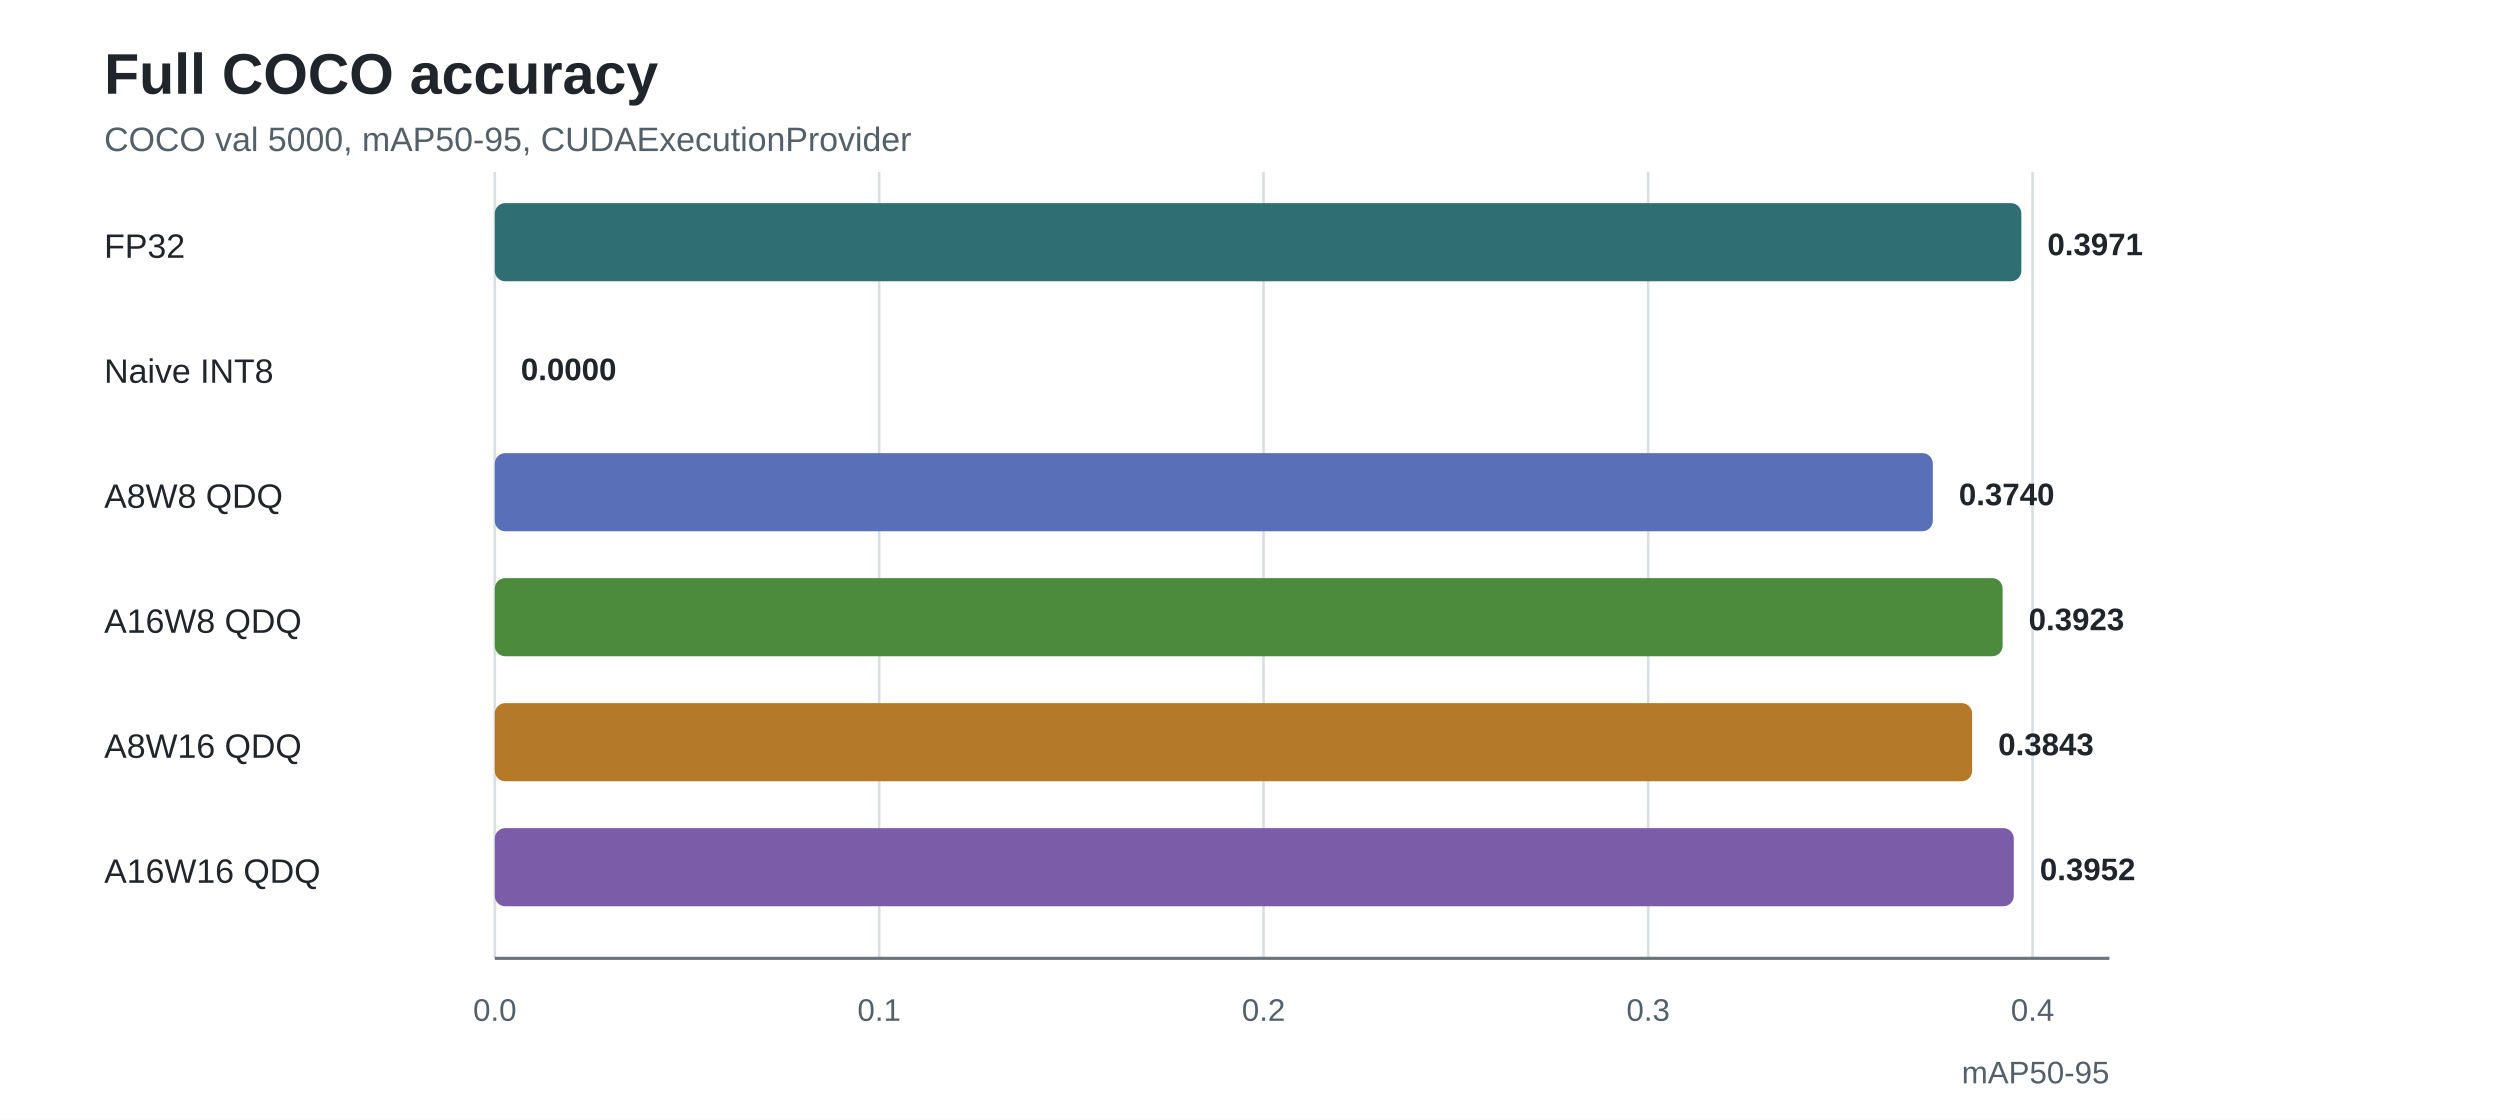
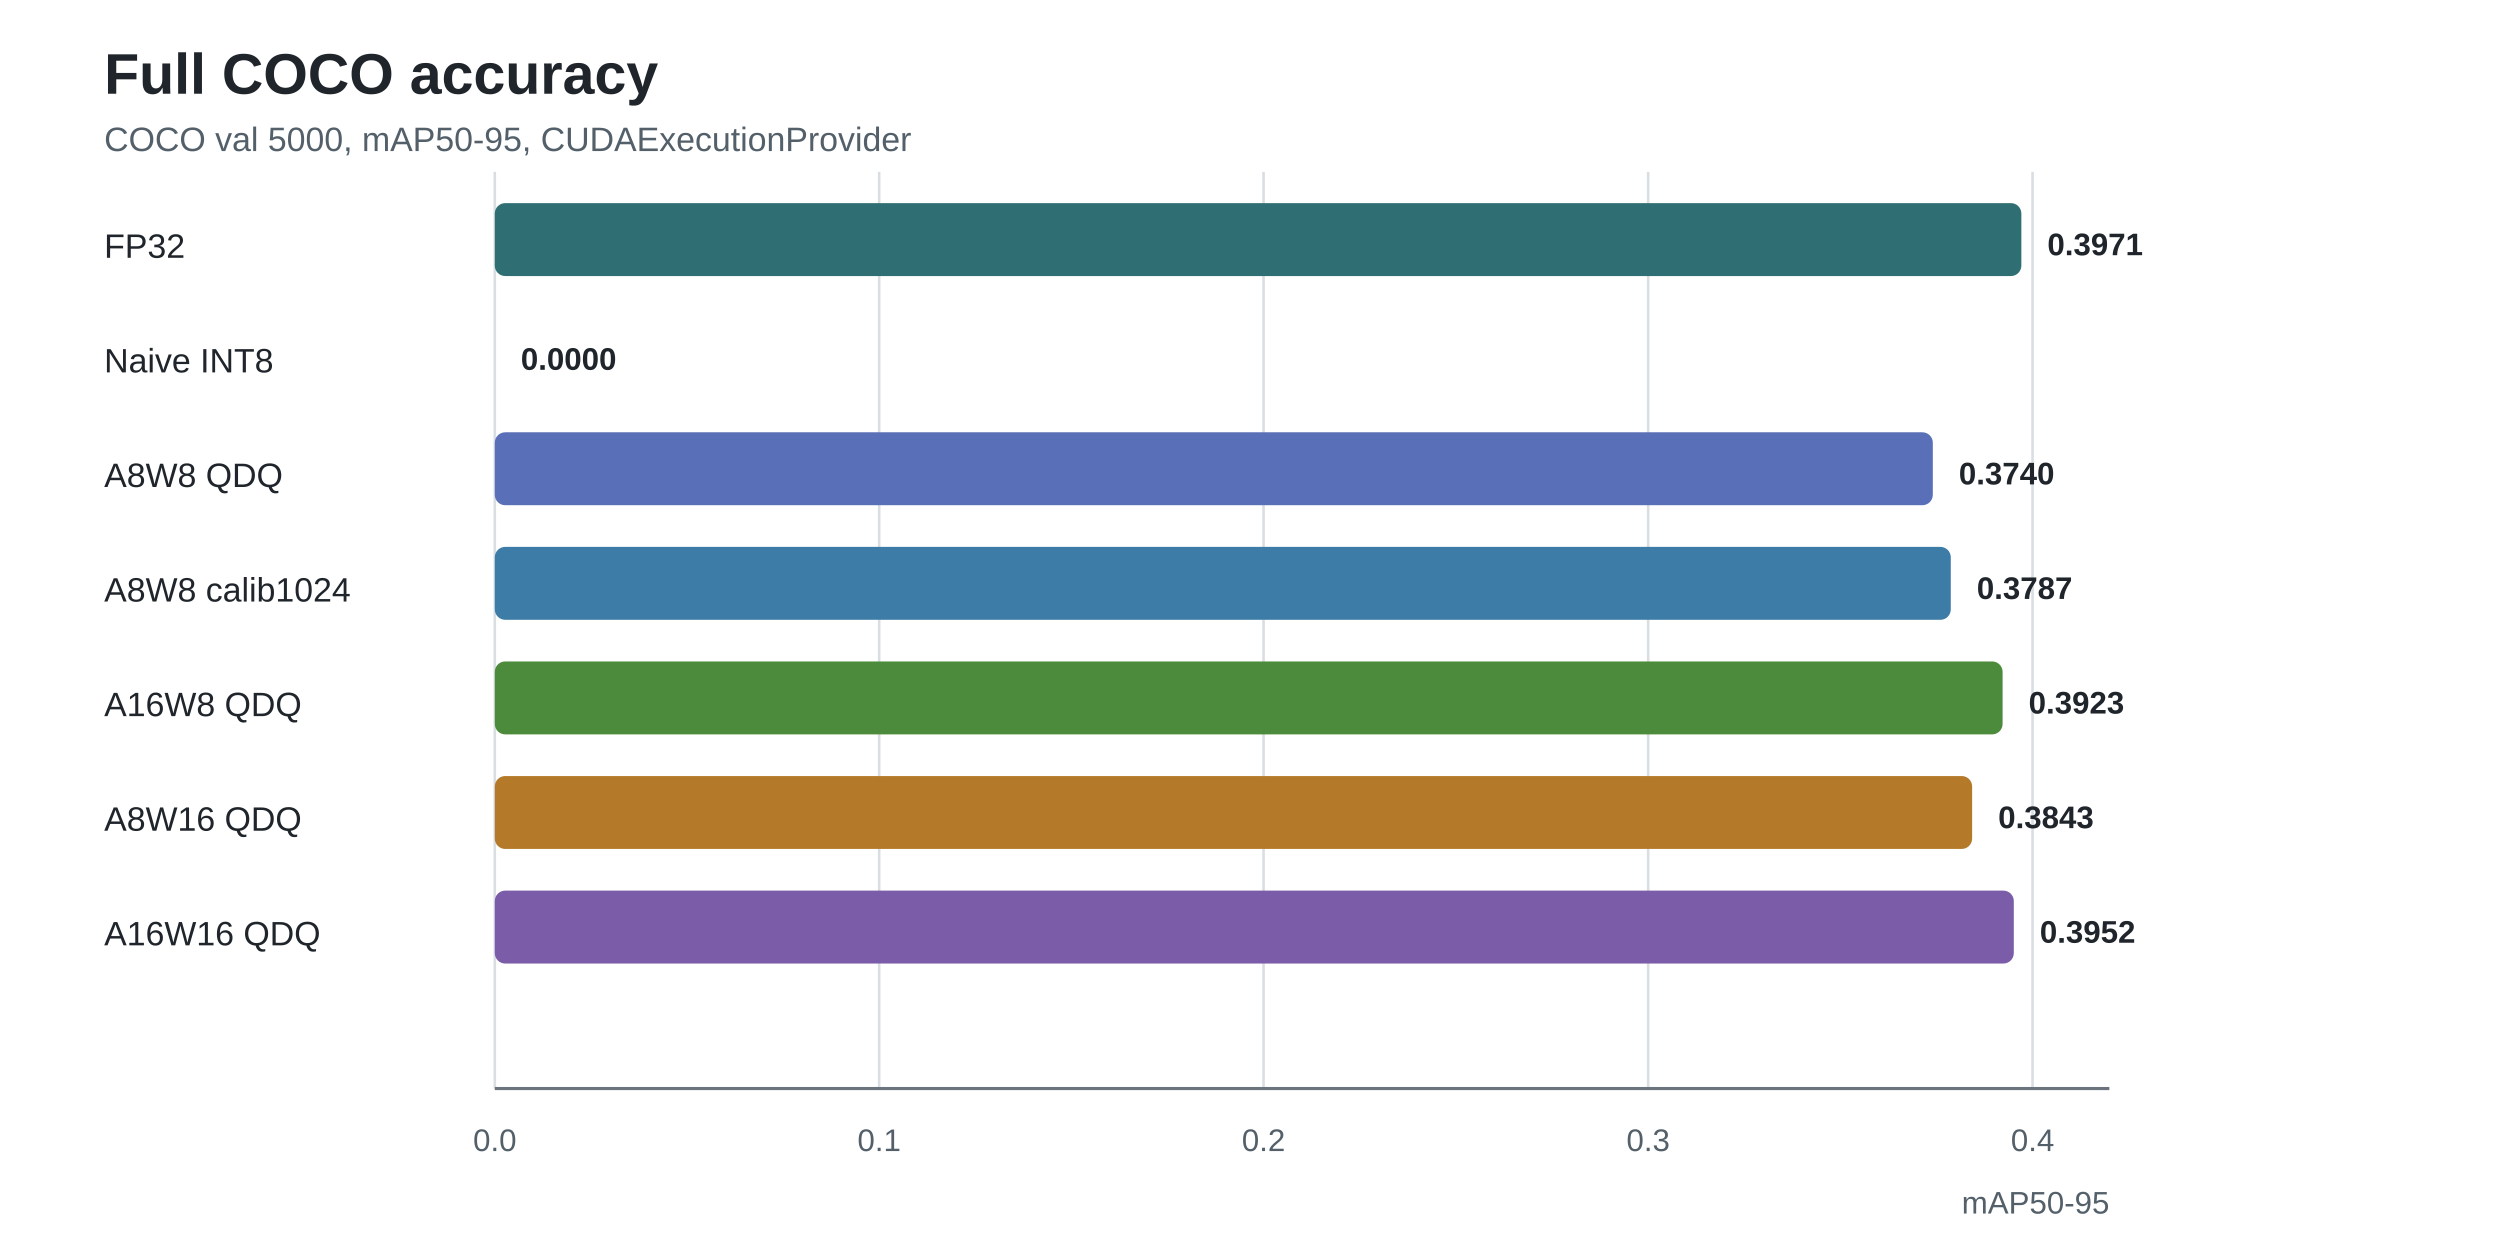
- <svg xmlns="http://www.w3.org/2000/svg" width="960" height="430" viewBox="0 0 960 430" role="img">
+ <svg xmlns="http://www.w3.org/2000/svg" width="960" height="480" viewBox="0 0 960 480" role="img">
  <style>
    text { font-family: Arial, Helvetica, sans-serif; fill: #1f252b; }
    .title { font-size: 22px; font-weight: 700; }
    .subtitle { font-size: 13px; fill: #53606a; }
    .axis { font-size: 12px; fill: #53606a; }
    .label { font-size: 13px; }
    .value { font-size: 12px; font-weight: 700; }
    .grid { stroke: #d9dee3; stroke-width: 1; }
    .axis-line { stroke: #6b747c; stroke-width: 1.2; }
  </style>
-   <rect width="960" height="430" fill="#ffffff" />
+   <rect width="960" height="480" fill="#ffffff" />
  <text x="40" y="36" class="title">Full COCO accuracy</text>
  <text x="40" y="58" class="subtitle">COCO val 5000, mAP50-95, CUDAExecutionProvider</text>
-   <line x1="190.0" y1="66" x2="190.0" y2="368" class="grid" />
-   <text x="190.0" y="392" text-anchor="middle" class="axis">0.0</text>
-   <line x1="337.6" y1="66" x2="337.6" y2="368" class="grid" />
-   <text x="337.6" y="392" text-anchor="middle" class="axis">0.1</text>
-   <line x1="485.2" y1="66" x2="485.2" y2="368" class="grid" />
-   <text x="485.2" y="392" text-anchor="middle" class="axis">0.2</text>
-   <line x1="632.9" y1="66" x2="632.9" y2="368" class="grid" />
-   <text x="632.9" y="392" text-anchor="middle" class="axis">0.3</text>
-   <line x1="780.5" y1="66" x2="780.5" y2="368" class="grid" />
-   <text x="780.5" y="392" text-anchor="middle" class="axis">0.4</text>
-   <line x1="190" y1="368" x2="810" y2="368" class="axis-line" />
+   <line x1="190.0" y1="66" x2="190.0" y2="418" class="grid" />
+   <text x="190.0" y="442" text-anchor="middle" class="axis">0.0</text>
+   <line x1="337.6" y1="66" x2="337.6" y2="418" class="grid" />
+   <text x="337.6" y="442" text-anchor="middle" class="axis">0.1</text>
+   <line x1="485.2" y1="66" x2="485.2" y2="418" class="grid" />
+   <text x="485.2" y="442" text-anchor="middle" class="axis">0.2</text>
+   <line x1="632.9" y1="66" x2="632.9" y2="418" class="grid" />
+   <text x="632.9" y="442" text-anchor="middle" class="axis">0.3</text>
+   <line x1="780.5" y1="66" x2="780.5" y2="418" class="grid" />
+   <text x="780.5" y="442" text-anchor="middle" class="axis">0.4</text>
+   <line x1="190" y1="418" x2="810" y2="418" class="axis-line" />
  <text x="40" y="99" class="label">FP32</text>
-   <rect x="190" y="78" width="586.2" height="30" rx="4" fill="#2f6f73" />
+   <rect x="190" y="78" width="586.2" height="28" rx="4" fill="#2f6f73" />
  <text x="786.2" y="98" class="value">0.3971</text>
-   <text x="40" y="147" class="label">Naive INT8</text>
-   <rect x="190" y="126" width="0.0" height="30" rx="4" fill="#8c3b3b" />
-   <text x="200.0" y="146" class="value">0.0000</text>
-   <text x="40" y="195" class="label">A8W8 QDQ</text>
-   <rect x="190" y="174" width="552.2" height="30" rx="4" fill="#596fb7" />
-   <text x="752.2" y="194" class="value">0.3740</text>
-   <text x="40" y="243" class="label">A16W8 QDQ</text>
-   <rect x="190" y="222" width="579.0" height="30" rx="4" fill="#4b8b3b" />
-   <text x="779.0" y="242" class="value">0.3923</text>
-   <text x="40" y="291" class="label">A8W16 QDQ</text>
-   <rect x="190" y="270" width="567.3" height="30" rx="4" fill="#b47a2a" />
-   <text x="767.3" y="290" class="value">0.3843</text>
-   <text x="40" y="339" class="label">A16W16 QDQ</text>
-   <rect x="190" y="318" width="583.3" height="30" rx="4" fill="#7a5ca8" />
-   <text x="783.3" y="338" class="value">0.3952</text>
-   <text x="810" y="416" text-anchor="end" class="axis">mAP50-95</text>
+   <text x="40" y="143" class="label">Naive INT8</text>
+   <rect x="190" y="122" width="0.0" height="28" rx="4" fill="#8c3b3b" />
+   <text x="200.0" y="142" class="value">0.0000</text>
+   <text x="40" y="187" class="label">A8W8 QDQ</text>
+   <rect x="190" y="166" width="552.2" height="28" rx="4" fill="#596fb7" />
+   <text x="752.2" y="186" class="value">0.3740</text>
+   <text x="40" y="231" class="label">A8W8 calib1024</text>
+   <rect x="190" y="210" width="559.1" height="28" rx="4" fill="#3d7ca6" />
+   <text x="759.1" y="230" class="value">0.3787</text>
+   <text x="40" y="275" class="label">A16W8 QDQ</text>
+   <rect x="190" y="254" width="579.0" height="28" rx="4" fill="#4b8b3b" />
+   <text x="779.0" y="274" class="value">0.3923</text>
+   <text x="40" y="319" class="label">A8W16 QDQ</text>
+   <rect x="190" y="298" width="567.3" height="28" rx="4" fill="#b47a2a" />
+   <text x="767.3" y="318" class="value">0.3843</text>
+   <text x="40" y="363" class="label">A16W16 QDQ</text>
+   <rect x="190" y="342" width="583.3" height="28" rx="4" fill="#7a5ca8" />
+   <text x="783.3" y="362" class="value">0.3952</text>
+   <text x="810" y="466" text-anchor="end" class="axis">mAP50-95</text>
</svg>
